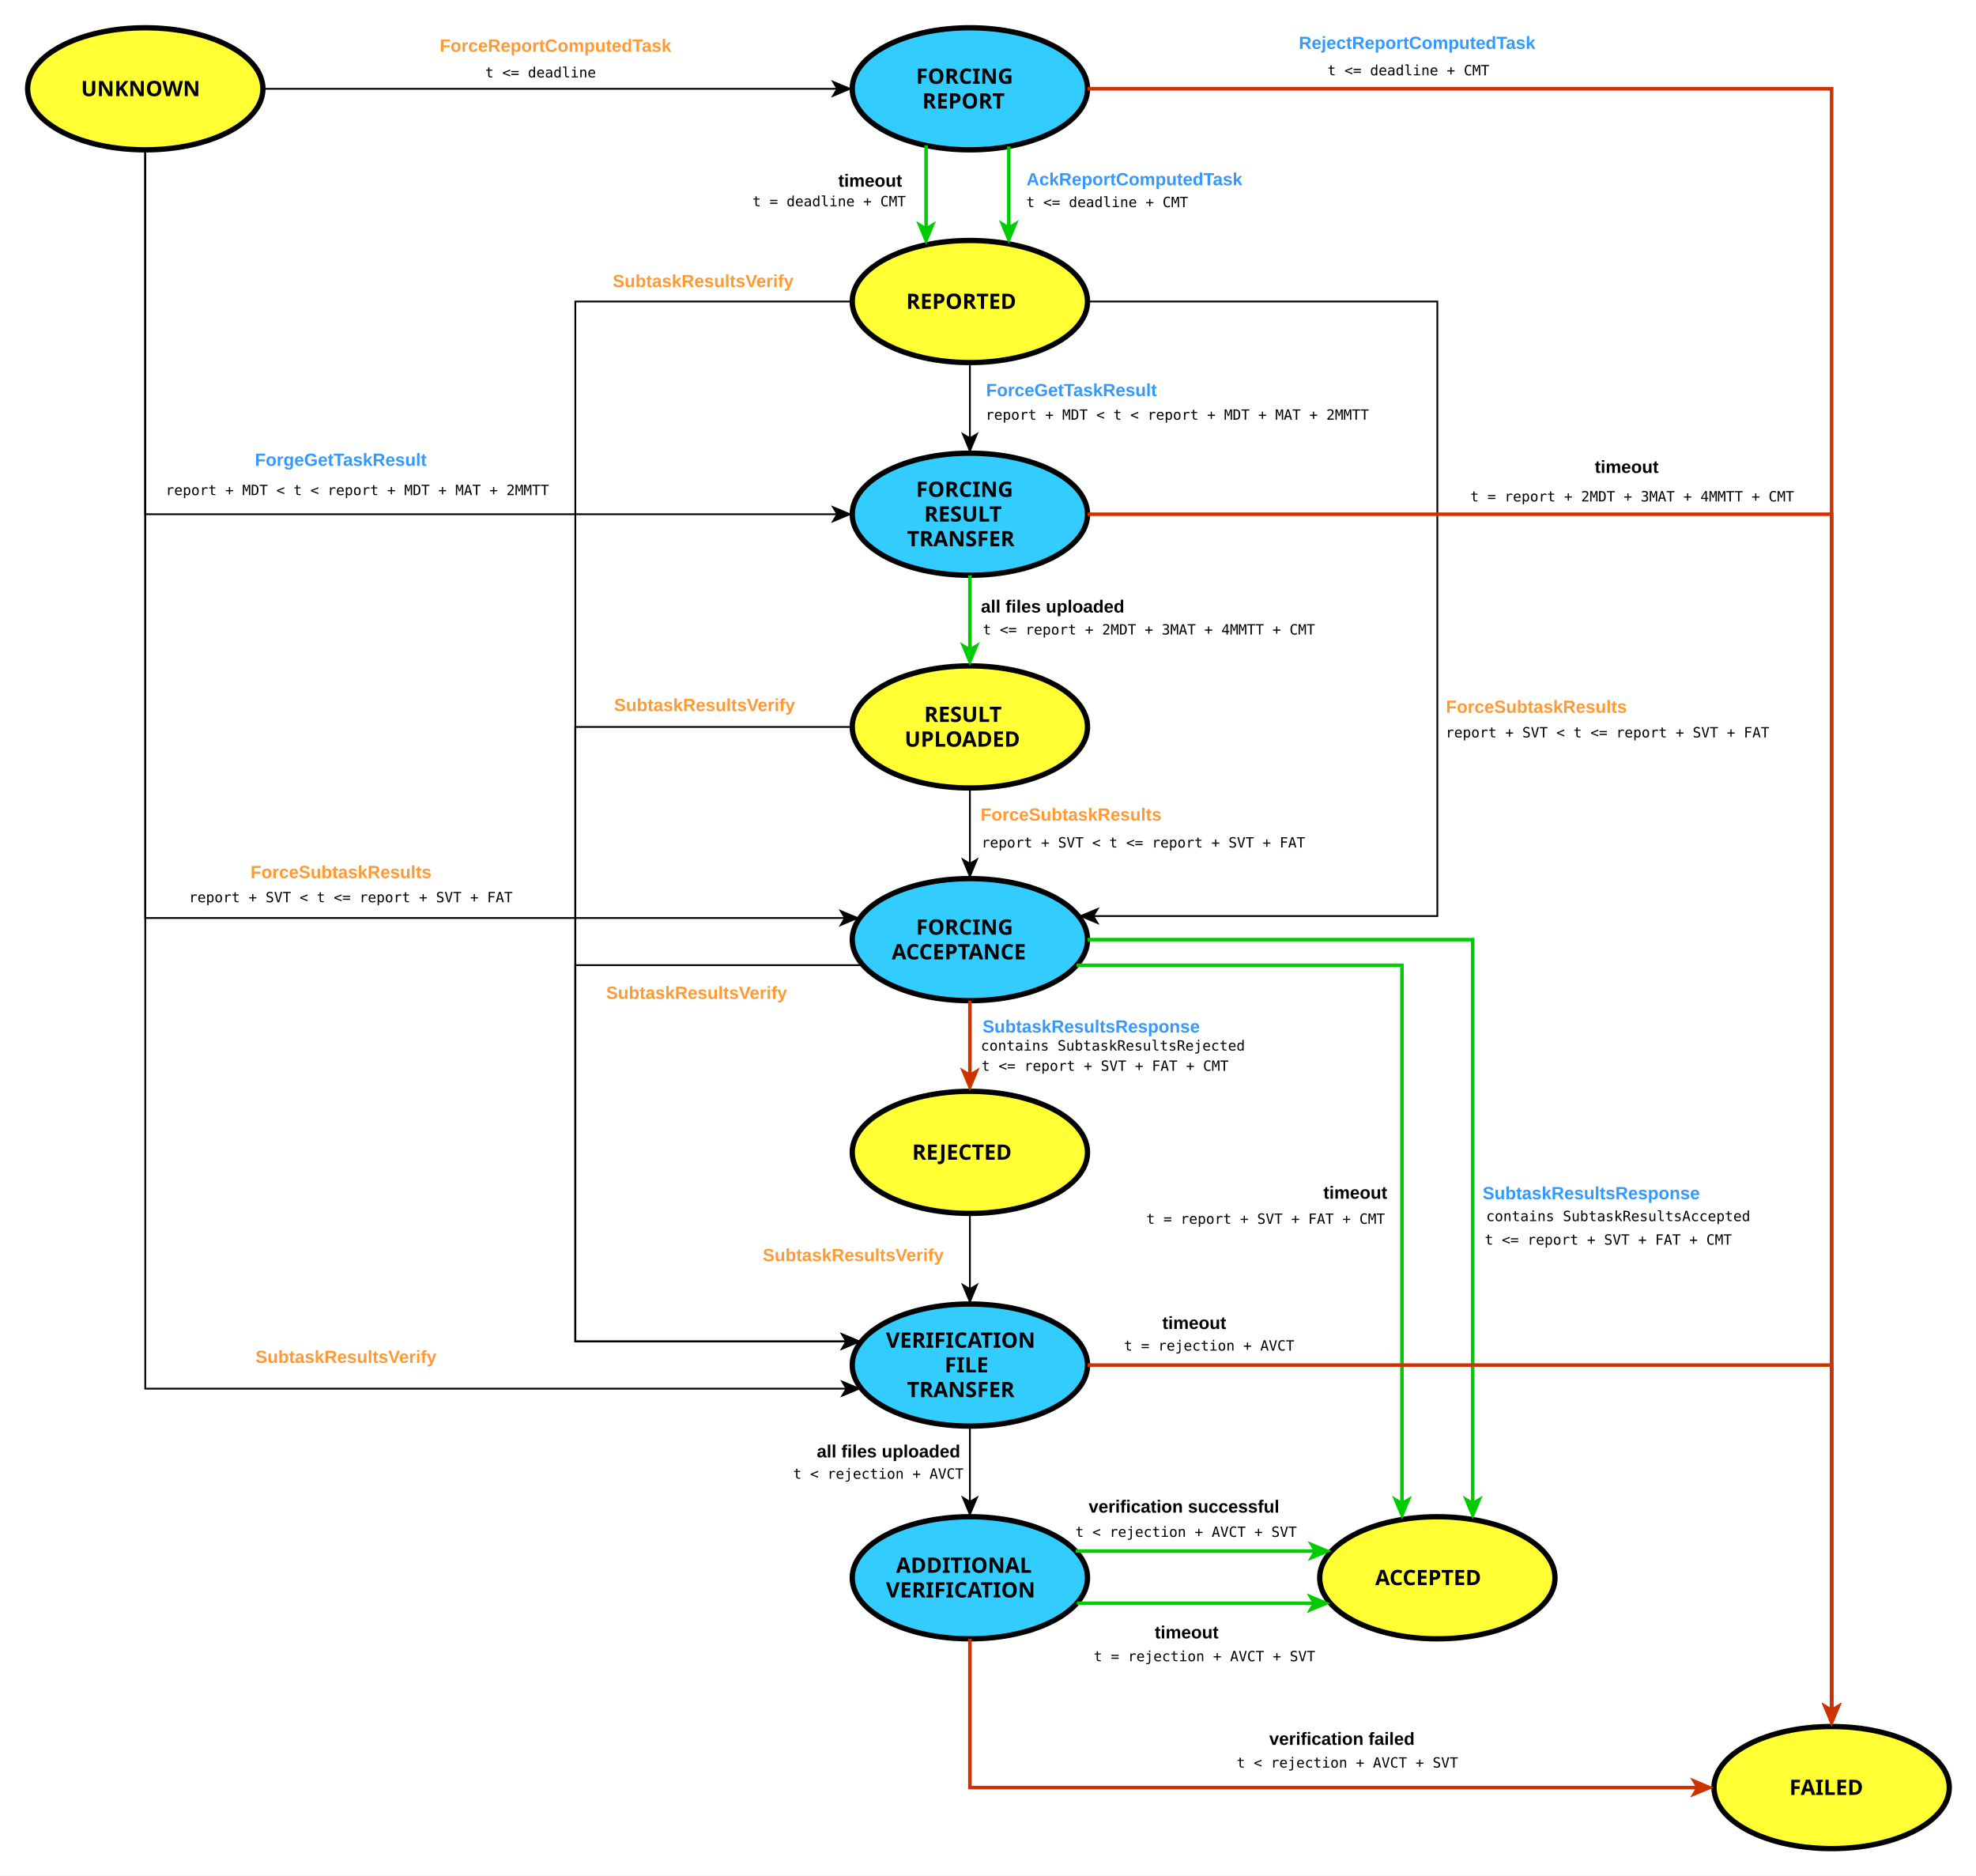
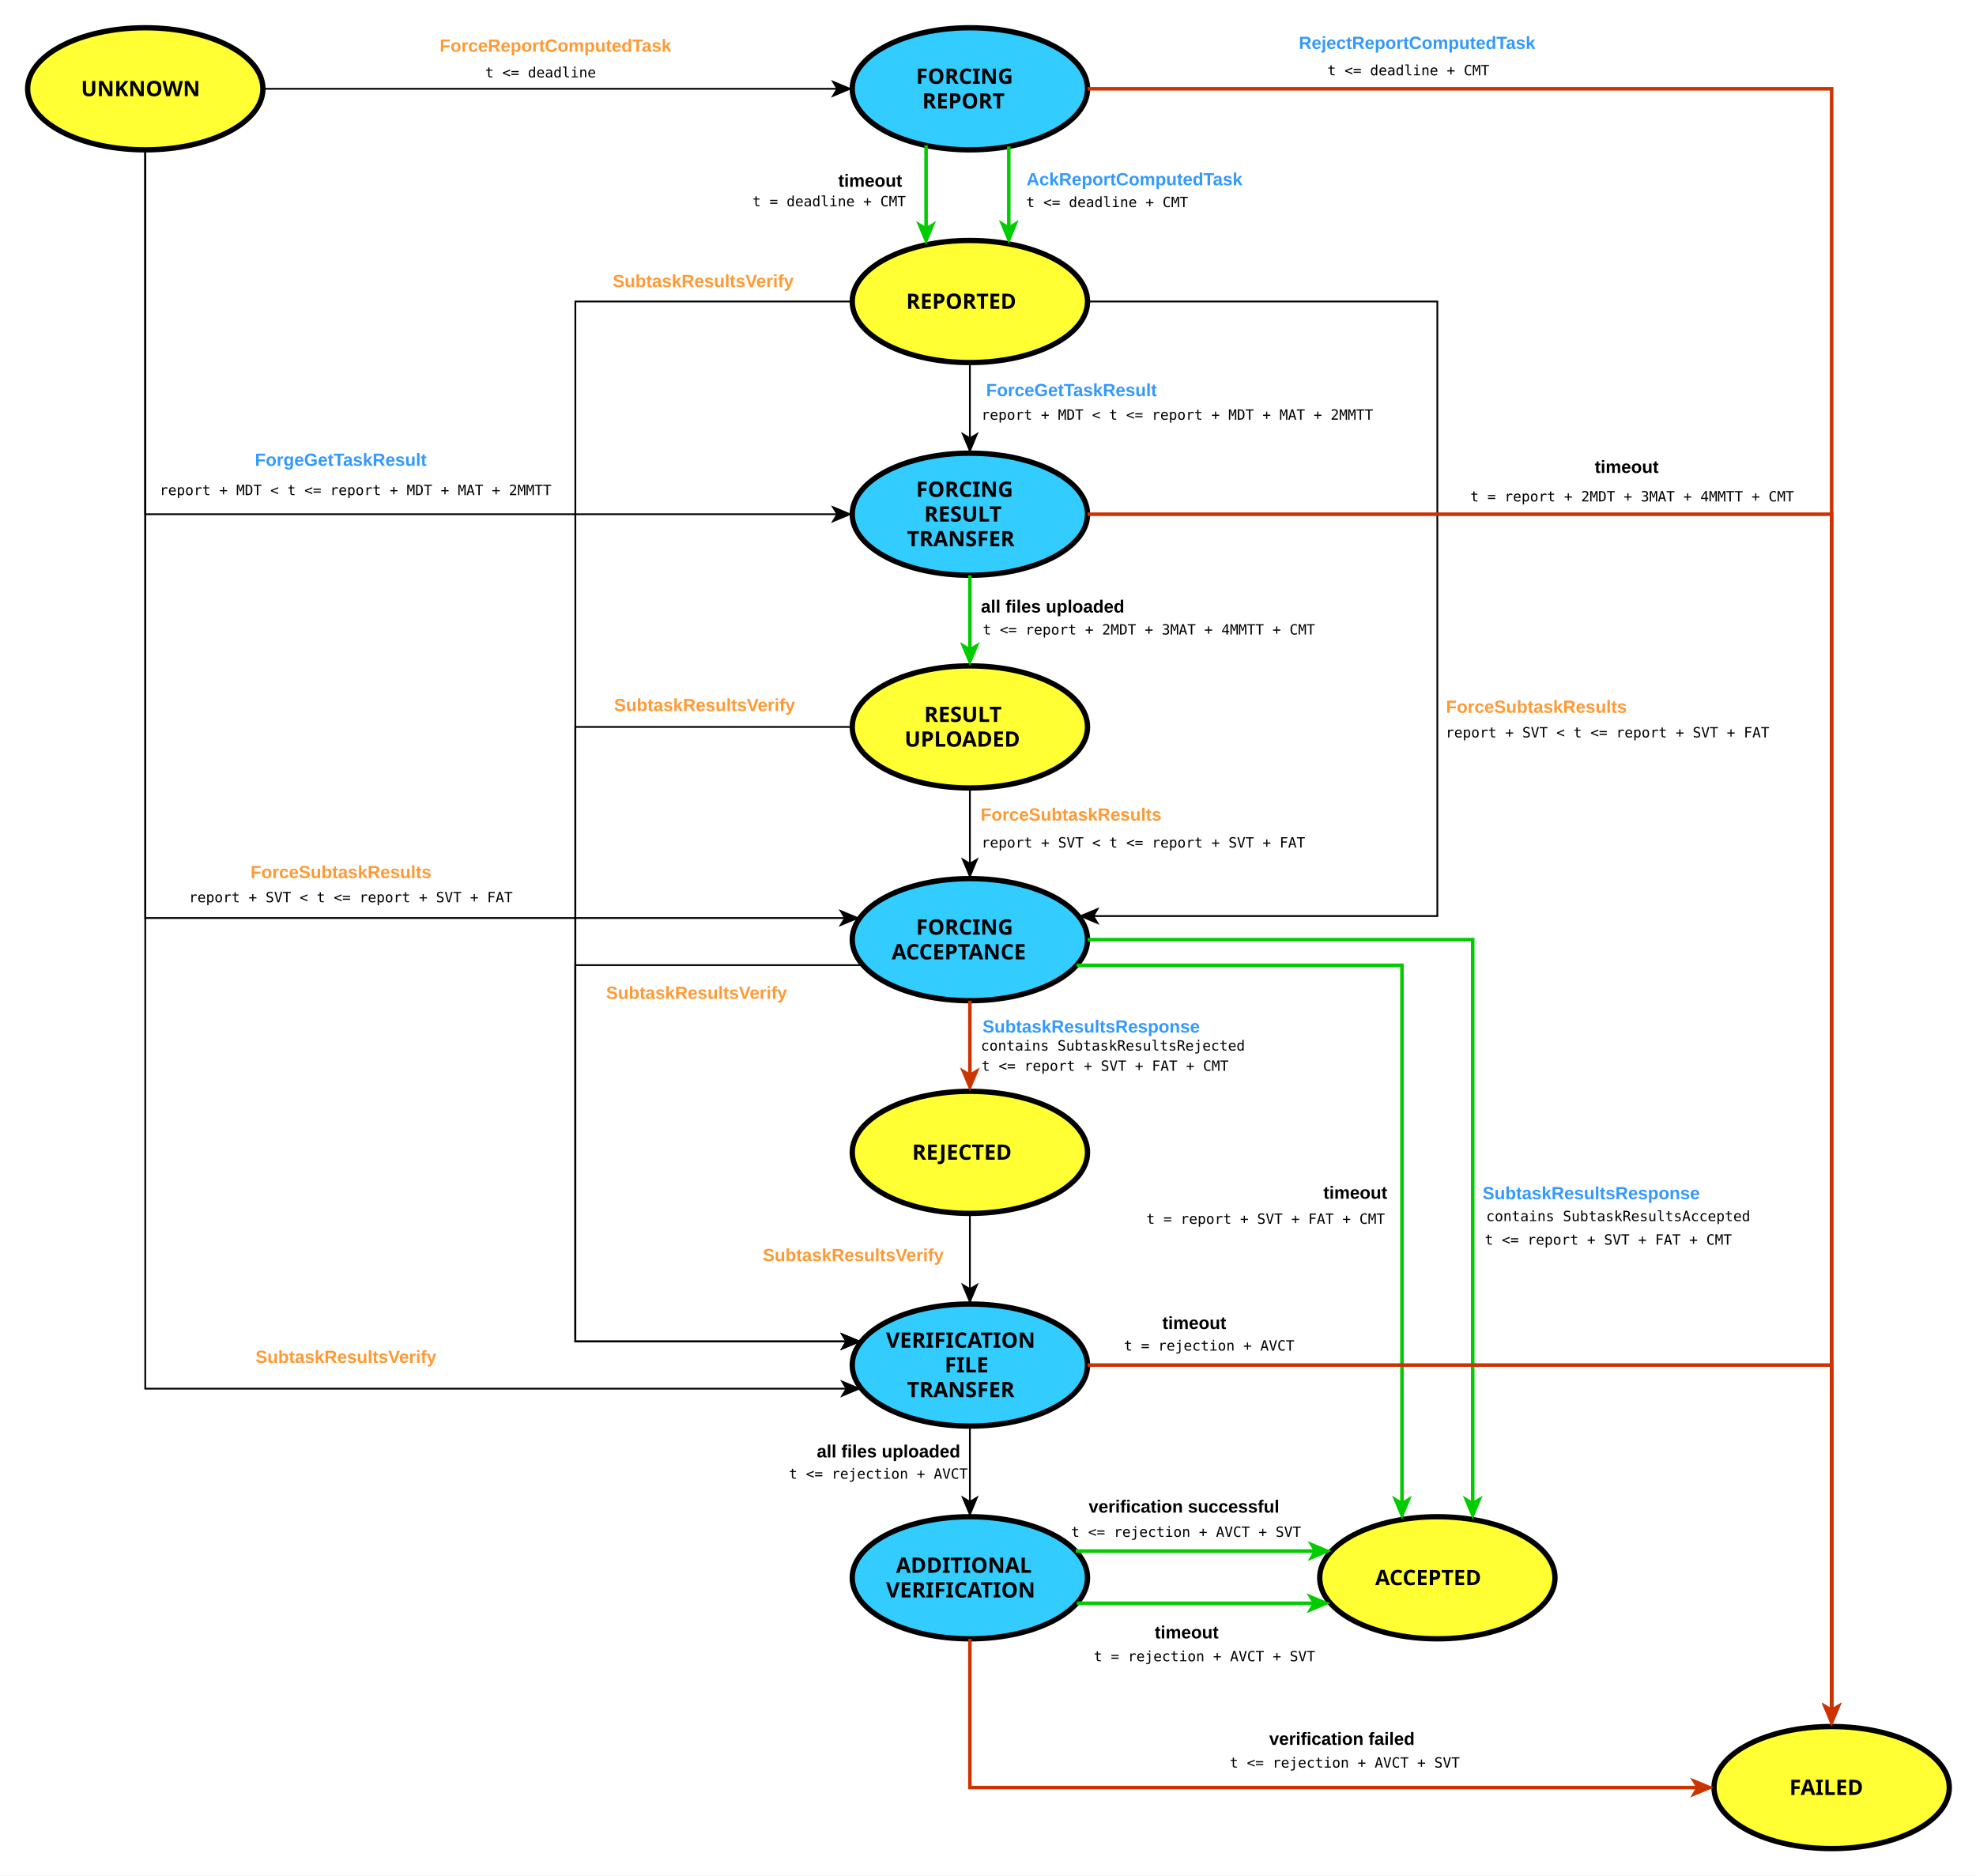
<svg xmlns="http://www.w3.org/2000/svg" fill-opacity="1" color-rendering="auto" color-interpolation="auto" text-rendering="auto" stroke="black" stroke-linecap="square" width="1117" stroke-miterlimit="10" shape-rendering="auto" stroke-opacity="1" fill="black" stroke-dasharray="none" font-weight="normal" stroke-width="1" height="1060" font-family="'Dialog'" font-style="normal" stroke-linejoin="miter" font-size="12px" stroke-dashoffset="0" image-rendering="auto">
  <defs id="genericDefs" />
  <g>
    <defs id="defs1">
      <clipPath clipPathUnits="userSpaceOnUse" id="clipPath1">
        <path d="M0 0 L1117 0 L1117 1060 L0 1060 L0 0 Z" />
      </clipPath>
      <clipPath clipPathUnits="userSpaceOnUse" id="clipPath2">
        <path d="M-449 398 L668 398 L668 1458 L-449 1458 L-449 398 Z" />
      </clipPath>
    </defs>
    <g fill="white" text-rendering="geometricPrecision" shape-rendering="geometricPrecision" transform="translate(449,-398)" stroke="white">
      <rect x="-449" width="1117" height="1060" y="398" clip-path="url(#clipPath2)" stroke="none" />
    </g>
    <g fill="rgb(255,255,51)" text-rendering="geometricPrecision" shape-rendering="geometricPrecision" transform="matrix(1,0,0,1,449,-398)" stroke="rgb(255,255,51)">
      <ellipse rx="66.5" ry="34.5" clip-path="url(#clipPath2)" cx="-366.883" cy="448.186" stroke="none" />
    </g>
    <g text-rendering="geometricPrecision" stroke-miterlimit="1.45" stroke-width="3" shape-rendering="geometricPrecision" transform="matrix(1,0,0,1,449,-398)" stroke-linecap="butt">
      <ellipse rx="66.5" fill="none" ry="34.5" clip-path="url(#clipPath2)" cx="-366.883" cy="448.186" />
      <text x="-403.188" y="452.341" clip-path="url(#clipPath2)" font-family="sans-serif" stroke="none" font-weight="bold" stroke-width="1" xml:space="preserve">UNKNOWN</text>
    </g>
    <g fill="rgb(51,204,255)" text-rendering="geometricPrecision" shape-rendering="geometricPrecision" transform="matrix(1,0,0,1,449,-398)" stroke="rgb(51,204,255)">
      <ellipse rx="66.5" ry="34.5" clip-path="url(#clipPath2)" cx="99.264" cy="448.186" stroke="none" />
    </g>
    <g text-rendering="geometricPrecision" stroke-miterlimit="1.45" stroke-width="3" shape-rendering="geometricPrecision" transform="matrix(1,0,0,1,449,-398)" stroke-linecap="butt">
      <ellipse rx="66.5" fill="none" ry="34.5" clip-path="url(#clipPath2)" cx="99.264" cy="448.186" />
      <text x="68.863" y="445.356" clip-path="url(#clipPath2)" font-family="sans-serif" stroke="none" font-weight="bold" stroke-width="1" xml:space="preserve">FORCING</text>
      <text x="72.335" y="459.325" clip-path="url(#clipPath2)" font-family="sans-serif" stroke="none" font-weight="bold" stroke-width="1" xml:space="preserve">REPORT</text>
    </g>
    <g fill="rgb(255,255,51)" text-rendering="geometricPrecision" shape-rendering="geometricPrecision" transform="matrix(1,0,0,1,449,-398)" stroke="rgb(255,255,51)">
      <ellipse rx="66.5" ry="34.5" clip-path="url(#clipPath2)" cx="99.264" cy="568.404" stroke="none" />
    </g>
    <g text-rendering="geometricPrecision" stroke-miterlimit="1.45" stroke-width="3" shape-rendering="geometricPrecision" transform="matrix(1,0,0,1,449,-398)" stroke-linecap="butt">
      <ellipse rx="66.5" fill="none" ry="34.5" clip-path="url(#clipPath2)" cx="99.264" cy="568.404" />
      <text x="63.256" y="572.558" clip-path="url(#clipPath2)" font-family="sans-serif" stroke="none" font-weight="bold" stroke-width="1" xml:space="preserve">REPORTED</text>
    </g>
    <g fill="rgb(51,204,255)" text-rendering="geometricPrecision" shape-rendering="geometricPrecision" transform="matrix(1,0,0,1,449,-398)" stroke="rgb(51,204,255)">
      <ellipse rx="66.5" ry="34.5" clip-path="url(#clipPath2)" cx="99.264" cy="688.621" stroke="none" />
    </g>
    <g text-rendering="geometricPrecision" stroke-miterlimit="1.45" stroke-width="3" shape-rendering="geometricPrecision" transform="matrix(1,0,0,1,449,-398)" stroke-linecap="butt">
      <ellipse rx="66.5" fill="none" ry="34.5" clip-path="url(#clipPath2)" cx="99.264" cy="688.621" />
      <text x="68.863" y="678.807" clip-path="url(#clipPath2)" font-family="sans-serif" stroke="none" font-weight="bold" stroke-width="1" xml:space="preserve">FORCING</text>
      <text x="73.436" y="692.775" clip-path="url(#clipPath2)" font-family="sans-serif" stroke="none" font-weight="bold" stroke-width="1" xml:space="preserve">RESULT</text>
      <text x="63.748" y="706.744" clip-path="url(#clipPath2)" font-family="sans-serif" stroke="none" font-weight="bold" stroke-width="1" xml:space="preserve">TRANSFER</text>
    </g>
    <g fill="rgb(255,255,51)" text-rendering="geometricPrecision" shape-rendering="geometricPrecision" transform="matrix(1,0,0,1,449,-398)" stroke="rgb(255,255,51)">
      <ellipse rx="66.5" ry="34.5" clip-path="url(#clipPath2)" cx="99.264" cy="808.839" stroke="none" />
    </g>
    <g text-rendering="geometricPrecision" stroke-miterlimit="1.45" stroke-width="3" shape-rendering="geometricPrecision" transform="matrix(1,0,0,1,449,-398)" stroke-linecap="butt">
      <ellipse rx="66.5" fill="none" ry="34.5" clip-path="url(#clipPath2)" cx="99.264" cy="808.839" />
      <text x="73.436" y="806.009" clip-path="url(#clipPath2)" font-family="sans-serif" stroke="none" font-weight="bold" stroke-width="1" xml:space="preserve">RESULT</text>
      <text x="62.368" y="819.977" clip-path="url(#clipPath2)" font-family="sans-serif" stroke="none" font-weight="bold" stroke-width="1" xml:space="preserve">UPLOADED</text>
    </g>
    <g fill="rgb(51,204,255)" text-rendering="geometricPrecision" shape-rendering="geometricPrecision" transform="matrix(1,0,0,1,449,-398)" stroke="rgb(51,204,255)">
      <ellipse rx="66.5" ry="34.5" clip-path="url(#clipPath2)" cx="99.264" cy="929.056" stroke="none" />
    </g>
    <g text-rendering="geometricPrecision" stroke-miterlimit="1.45" stroke-width="3" shape-rendering="geometricPrecision" transform="matrix(1,0,0,1,449,-398)" stroke-linecap="butt">
      <ellipse rx="66.5" fill="none" ry="34.5" clip-path="url(#clipPath2)" cx="99.264" cy="929.056" />
      <text x="68.863" y="926.226" clip-path="url(#clipPath2)" font-family="sans-serif" stroke="none" font-weight="bold" stroke-width="1" xml:space="preserve">FORCING</text>
      <text x="55.059" y="940.195" clip-path="url(#clipPath2)" font-family="sans-serif" stroke="none" font-weight="bold" stroke-width="1" xml:space="preserve">ACCEPTANCE</text>
    </g>
    <g fill="rgb(255,255,51)" text-rendering="geometricPrecision" shape-rendering="geometricPrecision" transform="matrix(1,0,0,1,449,-398)" stroke="rgb(255,255,51)">
      <ellipse rx="66.5" ry="34.5" clip-path="url(#clipPath2)" cx="363.505" cy="1289.709" stroke="none" />
    </g>
    <g text-rendering="geometricPrecision" stroke-miterlimit="1.45" stroke-width="3" shape-rendering="geometricPrecision" transform="matrix(1,0,0,1,449,-398)" stroke-linecap="butt">
      <ellipse rx="66.5" fill="none" ry="34.5" clip-path="url(#clipPath2)" cx="363.505" cy="1289.709" />
      <text x="328.386" y="1293.863" clip-path="url(#clipPath2)" font-family="sans-serif" stroke="none" font-weight="bold" stroke-width="1" xml:space="preserve">ACCEPTED</text>
    </g>
    <g fill="rgb(255,255,51)" text-rendering="geometricPrecision" shape-rendering="geometricPrecision" transform="matrix(1,0,0,1,449,-398)" stroke="rgb(255,255,51)">
      <ellipse rx="66.5" ry="34.5" clip-path="url(#clipPath2)" cx="99.264" cy="1049.274" stroke="none" />
    </g>
    <g text-rendering="geometricPrecision" stroke-miterlimit="1.45" stroke-width="3" shape-rendering="geometricPrecision" transform="matrix(1,0,0,1,449,-398)" stroke-linecap="butt">
      <ellipse rx="66.5" fill="none" ry="34.5" clip-path="url(#clipPath2)" cx="99.264" cy="1049.274" />
      <text x="66.639" y="1053.428" clip-path="url(#clipPath2)" font-family="sans-serif" stroke="none" font-weight="bold" stroke-width="1" xml:space="preserve">REJECTED</text>
    </g>
    <g fill="rgb(51,204,255)" text-rendering="geometricPrecision" shape-rendering="geometricPrecision" transform="matrix(1,0,0,1,449,-398)" stroke="rgb(51,204,255)">
      <ellipse rx="66.5" ry="34.5" clip-path="url(#clipPath2)" cx="99.264" cy="1169.491" stroke="none" />
    </g>
    <g text-rendering="geometricPrecision" stroke-miterlimit="1.45" stroke-width="3" shape-rendering="geometricPrecision" transform="matrix(1,0,0,1,449,-398)" stroke-linecap="butt">
      <ellipse rx="66.5" fill="none" ry="34.5" clip-path="url(#clipPath2)" cx="99.264" cy="1169.491" />
      <text x="51.845" y="1159.677" clip-path="url(#clipPath2)" font-family="sans-serif" stroke="none" font-weight="bold" stroke-width="1" xml:space="preserve">VERIFICATION</text>
      <text x="85.012" y="1173.645" clip-path="url(#clipPath2)" font-family="sans-serif" stroke="none" font-weight="bold" stroke-width="1" xml:space="preserve">FILE</text>
      <text x="63.748" y="1187.614" clip-path="url(#clipPath2)" font-family="sans-serif" stroke="none" font-weight="bold" stroke-width="1" xml:space="preserve">TRANSFER</text>
    </g>
    <g fill="rgb(255,255,51)" text-rendering="geometricPrecision" shape-rendering="geometricPrecision" transform="matrix(1,0,0,1,449,-398)" stroke="rgb(255,255,51)">
      <ellipse rx="66.5" ry="34.5" clip-path="url(#clipPath2)" cx="586.402" cy="1408.274" stroke="none" />
    </g>
    <g text-rendering="geometricPrecision" stroke-miterlimit="1.45" stroke-width="3" shape-rendering="geometricPrecision" transform="matrix(1,0,0,1,449,-398)" stroke-linecap="butt">
      <ellipse rx="66.5" fill="none" ry="34.5" clip-path="url(#clipPath2)" cx="586.402" cy="1408.274" />
      <text x="562.525" y="1412.429" clip-path="url(#clipPath2)" font-family="sans-serif" stroke="none" font-weight="bold" stroke-width="1" xml:space="preserve">FAILED</text>
    </g>
    <g fill="rgb(51,204,255)" text-rendering="geometricPrecision" shape-rendering="geometricPrecision" transform="matrix(1,0,0,1,449,-398)" stroke="rgb(51,204,255)">
      <ellipse rx="66.5" ry="34.5" clip-path="url(#clipPath2)" cx="99.264" cy="1289.709" stroke="none" />
    </g>
    <g text-rendering="geometricPrecision" stroke-miterlimit="1.45" stroke-width="3" shape-rendering="geometricPrecision" transform="matrix(1,0,0,1,449,-398)" stroke-linecap="butt">
      <ellipse rx="66.5" fill="none" ry="34.5" clip-path="url(#clipPath2)" cx="99.264" cy="1289.709" />
      <text x="57.514" y="1286.879" clip-path="url(#clipPath2)" font-family="sans-serif" stroke="none" font-weight="bold" stroke-width="1" xml:space="preserve">ADDITIONAL</text>
      <text x="51.845" y="1300.847" clip-path="url(#clipPath2)" font-family="sans-serif" stroke="none" font-weight="bold" stroke-width="1" xml:space="preserve">VERIFICATION</text>
      <path fill="none" d="M-300.399 448.186 L24.733 448.186" stroke-width="1" clip-path="url(#clipPath2)" />
      <path d="M32.733 448.186 L20.733 443.186 L23.733 448.186 L20.733 453.186 Z" stroke-width="1" clip-path="url(#clipPath2)" stroke="none" />
    </g>
    <g stroke-linecap="butt" font-size="10px" transform="matrix(1,0,0,1,449,-398)" fill="rgb(255,153,51)" text-rendering="geometricPrecision" font-family="'Arial'" shape-rendering="geometricPrecision" stroke="rgb(255,153,51)" font-weight="bold" stroke-miterlimit="1.45">
      <text x="-200.452" xml:space="preserve" y="427.253" clip-path="url(#clipPath2)" stroke="none">ForceReportComputedTask</text>
    </g>
    <g font-size="8px" stroke-linecap="butt" transform="matrix(1,0,0,1,449,-398)" text-rendering="geometricPrecision" font-family="monospace" shape-rendering="geometricPrecision" stroke-miterlimit="1.45">
      <text x="-174.716" xml:space="preserve" y="441.756" clip-path="url(#clipPath2)" stroke="none">t &lt;= deadline</text>
    </g>
    <g stroke-linecap="butt" transform="matrix(1,0,0,1,449,-398)" fill="rgb(0,204,0)" text-rendering="geometricPrecision" shape-rendering="geometricPrecision" stroke="rgb(0,204,0)" stroke-width="2" stroke-miterlimit="1.45">
      <path fill="none" d="M121.264 480.772 L121.264 526.834" clip-path="url(#clipPath2)" />
      <path d="M121.264 535.834 L126.889 522.334 L121.264 525.709 L115.639 522.334 Z" clip-path="url(#clipPath2)" stroke="none" />
    </g>
    <g stroke-linecap="butt" font-size="10px" transform="matrix(1,0,0,1,449,-398)" fill="rgb(51,153,255)" text-rendering="geometricPrecision" font-family="'Arial'" shape-rendering="geometricPrecision" stroke="rgb(51,153,255)" font-weight="bold" stroke-miterlimit="1.45">
      <text x="131.266" xml:space="preserve" y="502.739" clip-path="url(#clipPath2)" stroke="none">AckReportComputedTask</text>
    </g>
    <g font-size="8px" stroke-linecap="butt" transform="matrix(1,0,0,1,449,-398)" text-rendering="geometricPrecision" font-family="monospace" shape-rendering="geometricPrecision" stroke-miterlimit="1.45">
      <text x="131.109" xml:space="preserve" y="515.064" clip-path="url(#clipPath2)" stroke="none">t &lt;= deadline + CMT</text>
    </g>
    <g stroke-linecap="butt" transform="matrix(1,0,0,1,449,-398)" fill="rgb(0,204,0)" text-rendering="geometricPrecision" shape-rendering="geometricPrecision" stroke="rgb(0,204,0)" stroke-width="2" stroke-miterlimit="1.45">
      <path fill="none" d="M74.5 480.175 L74.5 527.395" clip-path="url(#clipPath2)" />
      <path d="M74.5 536.395 L80.125 522.895 L74.5 526.27 L68.875 522.895 Z" clip-path="url(#clipPath2)" stroke="none" />
    </g>
    <g font-size="10px" stroke-linecap="butt" transform="matrix(1,0,0,1,449,-398)" text-rendering="geometricPrecision" font-family="'Arial'" shape-rendering="geometricPrecision" font-weight="bold" stroke-miterlimit="1.45">
      <text x="24.846" xml:space="preserve" y="503.539" clip-path="url(#clipPath2)" stroke="none">timeout</text>
      <text x="-23.648" font-size="8px" y="514.584" clip-path="url(#clipPath2)" font-family="monospace" stroke="none" font-weight="normal" xml:space="preserve">t = deadline + CMT</text>
      <path fill="none" d="M-366.883 482.683 L-366.883 688.621 L24.729 688.621" clip-path="url(#clipPath2)" />
      <path d="M32.729 688.621 L20.729 683.621 L23.729 688.621 L20.729 693.621 Z" stroke="none" clip-path="url(#clipPath2)" />
      <text fill="rgb(51,153,255)" x="-304.894" xml:space="preserve" y="661.288" clip-path="url(#clipPath2)" stroke="none">ForgeGetTaskResult</text>
-       <text x="-355.383" font-size="8px" y="677.815" clip-path="url(#clipPath2)" font-family="monospace" stroke="none" font-weight="normal" xml:space="preserve">report + MDT &lt; t &lt; report + MDT + MAT + 2MMTT</text>
+       <text x="-358.807" font-size="8px" y="677.815" clip-path="url(#clipPath2)" font-family="monospace" stroke="none" font-weight="normal" xml:space="preserve">report + MDT &lt; t &lt;= report + MDT + MAT + 2MMTT</text>
      <path fill="none" d="M99.264 602.904 L99.264 646.121" clip-path="url(#clipPath2)" />
      <path d="M99.264 654.121 L104.264 642.121 L99.264 645.121 L94.264 642.121 Z" stroke="none" clip-path="url(#clipPath2)" />
      <text fill="rgb(51,153,255)" x="108.437" xml:space="preserve" y="621.898" clip-path="url(#clipPath2)" stroke="none">ForceGetTaskResult</text>
-       <text x="108.095" font-size="8px" y="635.21" clip-path="url(#clipPath2)" font-family="monospace" stroke="none" font-weight="normal" xml:space="preserve">report + MDT &lt; t &lt; report + MDT + MAT + 2MMTT</text>
+       <text x="105.687" font-size="8px" y="635.21" clip-path="url(#clipPath2)" font-family="monospace" stroke="none" font-weight="normal" xml:space="preserve">report + MDT &lt; t &lt;= report + MDT + MAT + 2MMTT</text>
    </g>
    <g stroke-linecap="butt" transform="matrix(1,0,0,1,449,-398)" fill="rgb(0,204,0)" text-rendering="geometricPrecision" shape-rendering="geometricPrecision" stroke="rgb(0,204,0)" stroke-width="2" stroke-miterlimit="1.45">
      <path fill="none" d="M99.264 723.121 L99.264 765.339" clip-path="url(#clipPath2)" />
      <path d="M99.264 774.339 L104.889 760.839 L99.264 764.214 L93.639 760.839 Z" clip-path="url(#clipPath2)" stroke="none" />
    </g>
    <g font-size="10px" stroke-linecap="butt" transform="matrix(1,0,0,1,449,-398)" text-rendering="geometricPrecision" font-family="'Arial'" shape-rendering="geometricPrecision" font-weight="bold" stroke-miterlimit="1.45">
      <text x="105.501" xml:space="preserve" y="744.197" clip-path="url(#clipPath2)" stroke="none">all files uploaded</text>
      <text x="106.545" font-size="8px" y="756.619" clip-path="url(#clipPath2)" font-family="monospace" stroke="none" font-weight="normal" xml:space="preserve">t &lt;= report + 2MDT + 3MAT + 4MMTT + CMT</text>
      <path fill="none" d="M-366.883 482.685 L-366.883 916.833 L29.065 916.833" clip-path="url(#clipPath2)" />
      <path d="M37.065 916.833 L25.065 911.833 L28.065 916.833 L25.065 921.833 Z" stroke="none" clip-path="url(#clipPath2)" />
      <text fill="rgb(255,153,51)" x="-307.379" xml:space="preserve" y="894.3" clip-path="url(#clipPath2)" stroke="none">ForceSubtaskResults</text>
      <text x="-342.228" font-size="8px" y="907.922" clip-path="url(#clipPath2)" font-family="monospace" stroke="none" font-weight="normal" xml:space="preserve">report + SVT &lt; t &lt;= report + SVT + FAT</text>
      <path fill="none" d="M165.77 568.404 L363.505 568.404 L363.505 915.722 L168.583 915.722" clip-path="url(#clipPath2)" />
      <path d="M160.583 915.722 L172.583 920.722 L169.583 915.722 L172.583 910.722 Z" stroke="none" clip-path="url(#clipPath2)" />
      <text fill="rgb(255,153,51)" x="368.377" xml:space="preserve" y="800.87" clip-path="url(#clipPath2)" stroke="none">ForceSubtaskResults</text>
      <text x="368.158" font-size="8px" y="814.773" clip-path="url(#clipPath2)" font-family="monospace" stroke="none" font-weight="normal" xml:space="preserve">report + SVT &lt; t &lt;= report + SVT + FAT</text>
      <path fill="none" d="M99.264 843.353 L99.264 886.556" clip-path="url(#clipPath2)" />
      <path d="M99.264 894.556 L104.264 882.556 L99.264 885.556 L94.264 882.556 Z" stroke="none" clip-path="url(#clipPath2)" />
      <text fill="rgb(255,153,51)" x="105.337" xml:space="preserve" y="861.791" clip-path="url(#clipPath2)" stroke="none">ForceSubtaskResults</text>
      <text x="105.753" font-size="8px" y="876.999" clip-path="url(#clipPath2)" font-family="monospace" stroke="none" font-weight="normal" xml:space="preserve">report + SVT &lt; t &lt;= report + SVT + FAT</text>
    </g>
    <g stroke-linecap="butt" transform="matrix(1,0,0,1,449,-398)" fill="rgb(0,204,0)" text-rendering="geometricPrecision" shape-rendering="geometricPrecision" stroke="rgb(0,204,0)" stroke-width="2" stroke-miterlimit="1.45">
      <path fill="none" d="M165.802 929.056 L383.505 929.056 L383.505 1247.793" clip-path="url(#clipPath2)" />
      <path d="M383.505 1256.793 L389.13 1243.293 L383.505 1246.668 L377.88 1243.293 Z" clip-path="url(#clipPath2)" stroke="none" />
    </g>
    <g stroke-linecap="butt" font-size="10px" transform="matrix(1,0,0,1,449,-398)" fill="rgb(51,153,255)" text-rendering="geometricPrecision" font-family="'Arial'" shape-rendering="geometricPrecision" stroke="rgb(51,153,255)" font-weight="bold" stroke-miterlimit="1.45">
      <text x="389.09" xml:space="preserve" y="1075.769" clip-path="url(#clipPath2)" stroke="none">SubtaskResultsResponse</text>
    </g>
    <g font-size="8px" stroke-linecap="butt" transform="matrix(1,0,0,1,449,-398)" text-rendering="geometricPrecision" font-family="monospace" shape-rendering="geometricPrecision" stroke-miterlimit="1.45">
      <text x="390.31" xml:space="preserve" y="1101.438" clip-path="url(#clipPath2)" stroke="none">t &lt;= report + SVT + FAT + CMT</text>
      <text x="391.105" xml:space="preserve" y="1088.132" clip-path="url(#clipPath2)" stroke="none">contains SubtaskResultsAccepted</text>
    </g>
    <g stroke-linecap="butt" transform="matrix(1,0,0,1,449,-398)" fill="rgb(0,204,0)" text-rendering="geometricPrecision" shape-rendering="geometricPrecision" stroke="rgb(0,204,0)" stroke-width="2" stroke-miterlimit="1.45">
      <path fill="none" d="M159.579 943.555 L343.505 943.555 L343.505 1247.821" clip-path="url(#clipPath2)" />
      <path d="M343.505 1256.821 L349.13 1243.321 L343.505 1246.696 L337.88 1243.321 Z" clip-path="url(#clipPath2)" stroke="none" />
    </g>
    <g font-size="10px" stroke-linecap="butt" transform="matrix(1,0,0,1,449,-398)" text-rendering="geometricPrecision" font-family="'Arial'" shape-rendering="geometricPrecision" font-weight="bold" stroke-miterlimit="1.45">
      <text x="299.075" xml:space="preserve" y="1075.473" clip-path="url(#clipPath2)" stroke="none">timeout</text>
      <text x="199.02" font-size="8px" y="1089.656" clip-path="url(#clipPath2)" font-family="monospace" stroke="none" font-weight="normal" xml:space="preserve">t = report + SVT + FAT + CMT</text>
    </g>
    <g stroke-linecap="butt" transform="matrix(1,0,0,1,449,-398)" fill="rgb(204,51,0)" text-rendering="geometricPrecision" shape-rendering="geometricPrecision" stroke="rgb(204,51,0)" stroke-width="2" stroke-miterlimit="1.45">
      <path fill="none" d="M99.264 963.539 L99.264 1005.774" clip-path="url(#clipPath2)" />
      <path d="M99.264 1014.774 L104.889 1001.274 L99.264 1004.649 L93.639 1001.274 Z" clip-path="url(#clipPath2)" stroke="none" />
    </g>
    <g stroke-linecap="butt" font-size="10px" transform="matrix(1,0,0,1,449,-398)" fill="rgb(51,153,255)" text-rendering="geometricPrecision" font-family="'Arial'" shape-rendering="geometricPrecision" stroke="rgb(51,153,255)" font-weight="bold" stroke-miterlimit="1.45">
      <text x="106.425" xml:space="preserve" y="981.584" clip-path="url(#clipPath2)" stroke="none">SubtaskResultsResponse</text>
    </g>
    <g font-size="8px" stroke-linecap="butt" transform="matrix(1,0,0,1,449,-398)" text-rendering="geometricPrecision" font-family="monospace" shape-rendering="geometricPrecision" stroke-miterlimit="1.45">
      <text x="105.827" xml:space="preserve" y="1003.184" clip-path="url(#clipPath2)" stroke="none">t &lt;= report + SVT + FAT + CMT</text>
      <text x="105.452" xml:space="preserve" y="991.744" clip-path="url(#clipPath2)" stroke="none">contains SubtaskResultsRejected</text>
      <path fill="none" d="M-366.883 482.721 L-366.883 1182.824 L29.925 1182.824" clip-path="url(#clipPath2)" />
      <path d="M37.925 1182.824 L25.925 1177.824 L28.925 1182.824 L25.925 1187.824 Z" stroke="none" clip-path="url(#clipPath2)" />
    </g>
    <g stroke-linecap="butt" font-size="10px" transform="matrix(1,0,0,1,449,-398)" fill="rgb(255,153,51)" text-rendering="geometricPrecision" font-family="'Arial'" shape-rendering="geometricPrecision" stroke="rgb(255,153,51)" font-weight="bold" stroke-miterlimit="1.45">
      <text x="-304.563" xml:space="preserve" y="1168.291" clip-path="url(#clipPath2)" stroke="none">SubtaskResultsVerify</text>
    </g>
    <g text-rendering="geometricPrecision" stroke-miterlimit="1.45" shape-rendering="geometricPrecision" transform="matrix(1,0,0,1,449,-398)" stroke-linecap="butt">
      <path fill="none" d="M99.264 1083.774 L99.264 1126.991" clip-path="url(#clipPath2)" />
      <path d="M99.264 1134.991 L104.264 1122.991 L99.264 1125.991 L94.264 1122.991 Z" clip-path="url(#clipPath2)" stroke="none" />
    </g>
    <g stroke-linecap="butt" font-size="10px" transform="matrix(1,0,0,1,449,-398)" fill="rgb(255,153,51)" text-rendering="geometricPrecision" font-family="'Arial'" shape-rendering="geometricPrecision" stroke="rgb(255,153,51)" font-weight="bold" stroke-miterlimit="1.45">
      <text x="-17.824" xml:space="preserve" y="1110.769" clip-path="url(#clipPath2)" stroke="none">SubtaskResultsVerify</text>
    </g>
    <g text-rendering="geometricPrecision" stroke-miterlimit="1.45" shape-rendering="geometricPrecision" transform="matrix(1,0,0,1,449,-398)" stroke-linecap="butt">
      <path fill="none" d="M32.763 568.404 L-123.768 568.404 L-123.768 1156.158 L29.966 1156.158" clip-path="url(#clipPath2)" />
      <path d="M37.967 1156.158 L25.966 1151.158 L28.966 1156.158 L25.966 1161.158 Z" clip-path="url(#clipPath2)" stroke="none" />
    </g>
    <g stroke-linecap="butt" font-size="10px" transform="matrix(1,0,0,1,449,-398)" fill="rgb(255,153,51)" text-rendering="geometricPrecision" font-family="'Arial'" shape-rendering="geometricPrecision" stroke="rgb(255,153,51)" font-weight="bold" stroke-miterlimit="1.45">
      <text x="-102.653" xml:space="preserve" y="560.27" clip-path="url(#clipPath2)" stroke="none">SubtaskResultsVerify</text>
    </g>
    <g text-rendering="geometricPrecision" stroke-miterlimit="1.45" shape-rendering="geometricPrecision" transform="matrix(1,0,0,1,449,-398)" stroke-linecap="butt">
      <path fill="none" d="M32.764 808.839 L-123.768 808.839 L-123.768 1156.158 L29.921 1156.158" clip-path="url(#clipPath2)" />
      <path d="M37.921 1156.158 L25.921 1151.158 L28.921 1156.158 L25.921 1161.158 Z" clip-path="url(#clipPath2)" stroke="none" />
    </g>
    <g stroke-linecap="butt" font-size="10px" transform="matrix(1,0,0,1,449,-398)" fill="rgb(255,153,51)" text-rendering="geometricPrecision" font-family="'Arial'" shape-rendering="geometricPrecision" stroke="rgb(255,153,51)" font-weight="bold" stroke-miterlimit="1.45">
      <text x="-101.853" xml:space="preserve" y="799.905" clip-path="url(#clipPath2)" stroke="none">SubtaskResultsVerify</text>
    </g>
    <g text-rendering="geometricPrecision" stroke-miterlimit="1.45" shape-rendering="geometricPrecision" transform="matrix(1,0,0,1,449,-398)" stroke-linecap="butt">
      <path fill="none" d="M38.83 943.472 L-123.768 943.472 L-123.768 1156.158 L29.925 1156.158" clip-path="url(#clipPath2)" />
      <path d="M37.925 1156.158 L25.925 1151.158 L28.925 1156.158 L25.925 1161.158 Z" clip-path="url(#clipPath2)" stroke="none" />
    </g>
    <g stroke-linecap="butt" font-size="10px" transform="matrix(1,0,0,1,449,-398)" fill="rgb(255,153,51)" text-rendering="geometricPrecision" font-family="'Arial'" shape-rendering="geometricPrecision" stroke="rgb(255,153,51)" font-weight="bold" stroke-miterlimit="1.45">
      <text x="-106.377" xml:space="preserve" y="962.539" clip-path="url(#clipPath2)" stroke="none">SubtaskResultsVerify</text>
    </g>
    <g stroke-linecap="butt" transform="matrix(1,0,0,1,449,-398)" fill="rgb(204,51,0)" text-rendering="geometricPrecision" shape-rendering="geometricPrecision" stroke="rgb(204,51,0)" stroke-width="2" stroke-miterlimit="1.45">
      <path fill="none" d="M165.748 448.186 L586.402 448.186 L586.402 1364.748" clip-path="url(#clipPath2)" />
      <path d="M586.402 1373.748 L592.027 1360.248 L586.402 1363.623 L580.777 1360.248 Z" clip-path="url(#clipPath2)" stroke="none" />
    </g>
    <g stroke-linecap="butt" font-size="10px" transform="matrix(1,0,0,1,449,-398)" fill="rgb(51,153,255)" text-rendering="geometricPrecision" font-family="'Arial'" shape-rendering="geometricPrecision" stroke="rgb(51,153,255)" font-weight="bold" stroke-miterlimit="1.45">
      <text x="285.213" xml:space="preserve" y="425.653" clip-path="url(#clipPath2)" stroke="none">RejectReportComputedTask</text>
    </g>
    <g font-size="8px" stroke-linecap="butt" transform="matrix(1,0,0,1,449,-398)" text-rendering="geometricPrecision" font-family="monospace" shape-rendering="geometricPrecision" stroke-miterlimit="1.45">
      <text x="301.377" xml:space="preserve" y="440.556" clip-path="url(#clipPath2)" stroke="none">t &lt;= deadline + CMT</text>
    </g>
    <g stroke-linecap="butt" transform="matrix(1,0,0,1,449,-398)" fill="rgb(204,51,0)" text-rendering="geometricPrecision" shape-rendering="geometricPrecision" stroke="rgb(204,51,0)" stroke-width="2" stroke-miterlimit="1.45">
      <path fill="none" d="M165.782 688.621 L586.402 688.621 L586.402 1364.767" clip-path="url(#clipPath2)" />
      <path d="M586.402 1373.767 L592.027 1360.267 L586.402 1363.642 L580.777 1360.267 Z" clip-path="url(#clipPath2)" stroke="none" />
    </g>
    <g font-size="10px" stroke-linecap="butt" transform="matrix(1,0,0,1,449,-398)" text-rendering="geometricPrecision" font-family="'Arial'" shape-rendering="geometricPrecision" font-weight="bold" stroke-miterlimit="1.45">
      <text x="452.481" xml:space="preserve" y="665.285" clip-path="url(#clipPath2)" stroke="none">timeout</text>
      <text x="382.15" font-size="8px" y="681.391" clip-path="url(#clipPath2)" font-family="monospace" stroke="none" font-weight="normal" xml:space="preserve">t = report + 2MDT + 3MAT + 4MMTT + CMT</text>
    </g>
    <g stroke-linecap="butt" transform="matrix(1,0,0,1,449,-398)" fill="rgb(204,51,0)" text-rendering="geometricPrecision" shape-rendering="geometricPrecision" stroke="rgb(204,51,0)" stroke-width="2" stroke-miterlimit="1.45">
      <path fill="none" d="M165.764 1169.491 L586.402 1169.491 L586.402 1364.789" clip-path="url(#clipPath2)" />
      <path d="M586.402 1373.789 L592.027 1360.289 L586.402 1363.664 L580.777 1360.289 Z" clip-path="url(#clipPath2)" stroke="none" />
    </g>
    <g font-size="10px" stroke-linecap="butt" transform="matrix(1,0,0,1,449,-398)" text-rendering="geometricPrecision" font-family="'Arial'" shape-rendering="geometricPrecision" font-weight="bold" stroke-miterlimit="1.45">
      <text x="208.033" xml:space="preserve" y="1149.102" clip-path="url(#clipPath2)" stroke="none">timeout</text>
      <text x="186.349" font-size="8px" y="1161.301" clip-path="url(#clipPath2)" font-family="monospace" stroke="none" font-weight="normal" xml:space="preserve">t = rejection + AVCT</text>
      <path fill="none" d="M99.264 1203.991 L99.264 1247.209" clip-path="url(#clipPath2)" />
      <path d="M99.264 1255.209 L104.264 1243.209 L99.264 1246.209 L94.264 1243.209 Z" stroke="none" clip-path="url(#clipPath2)" />
      <text x="12.72" xml:space="preserve" y="1221.682" clip-path="url(#clipPath2)" stroke="none">all files uploaded</text>
-       <text x="-0.659" font-size="8px" y="1233.726" clip-path="url(#clipPath2)" font-family="monospace" stroke="none" font-weight="normal" xml:space="preserve">t &lt; rejection + AVCT</text>
+       <text x="-3.068" font-size="8px" y="1233.726" clip-path="url(#clipPath2)" font-family="monospace" stroke="none" font-weight="normal" xml:space="preserve">t &lt;= rejection + AVCT</text>
    </g>
    <g stroke-linecap="butt" transform="matrix(1,0,0,1,449,-398)" fill="rgb(0,204,0)" text-rendering="geometricPrecision" shape-rendering="geometricPrecision" stroke="rgb(0,204,0)" stroke-width="2" stroke-miterlimit="1.45">
      <path fill="none" d="M159.052 1274.617 L294.692 1274.617" clip-path="url(#clipPath2)" />
      <path d="M303.692 1274.617 L290.192 1268.992 L293.567 1274.617 L290.192 1280.242 Z" clip-path="url(#clipPath2)" stroke="none" />
    </g>
    <g font-size="10px" stroke-linecap="butt" transform="matrix(1,0,0,1,449,-398)" text-rendering="geometricPrecision" font-family="'Arial'" shape-rendering="geometricPrecision" font-weight="bold" stroke-miterlimit="1.45">
      <text x="166.364" xml:space="preserve" y="1252.884" clip-path="url(#clipPath2)" stroke="none">verification successful</text>
-       <text x="158.871" font-size="8px" y="1266.587" clip-path="url(#clipPath2)" font-family="monospace" stroke="none" font-weight="normal" xml:space="preserve">t &lt; rejection + AVCT + SVT</text>
+       <text x="156.463" font-size="8px" y="1266.587" clip-path="url(#clipPath2)" font-family="monospace" stroke="none" font-weight="normal" xml:space="preserve">t &lt;= rejection + AVCT + SVT</text>
    </g>
    <g stroke-linecap="butt" transform="matrix(1,0,0,1,449,-398)" fill="rgb(204,51,0)" text-rendering="geometricPrecision" shape-rendering="geometricPrecision" stroke="rgb(204,51,0)" stroke-width="2" stroke-miterlimit="1.45">
      <path fill="none" d="M99.264 1324.209 L99.264 1408.274 L510.902 1408.274" clip-path="url(#clipPath2)" />
      <path d="M519.902 1408.274 L506.402 1402.649 L509.777 1408.274 L506.402 1413.899 Z" clip-path="url(#clipPath2)" stroke="none" />
    </g>
    <g font-size="10px" stroke-linecap="butt" transform="matrix(1,0,0,1,449,-398)" text-rendering="geometricPrecision" font-family="'Arial'" shape-rendering="geometricPrecision" font-weight="bold" stroke-miterlimit="1.45">
      <text x="268.455" xml:space="preserve" y="1384.141" clip-path="url(#clipPath2)" stroke="none">verification failed</text>
-       <text x="250.037" font-size="8px" y="1396.995" clip-path="url(#clipPath2)" font-family="monospace" stroke="none" font-weight="normal" xml:space="preserve">t &lt; rejection + AVCT + SVT</text>
+       <text x="246.165" font-size="8px" y="1396.995" clip-path="url(#clipPath2)" font-family="monospace" stroke="none" font-weight="normal" xml:space="preserve">t &lt;= rejection + AVCT + SVT</text>
    </g>
    <g stroke-linecap="butt" transform="matrix(1,0,0,1,449,-398)" fill="rgb(0,204,0)" text-rendering="geometricPrecision" shape-rendering="geometricPrecision" stroke="rgb(0,204,0)" stroke-width="2" stroke-miterlimit="1.45">
      <path fill="none" d="M159.697 1304.109 L294.081 1304.109" clip-path="url(#clipPath2)" />
      <path d="M303.081 1304.109 L289.581 1298.484 L292.956 1304.109 L289.581 1309.734 Z" clip-path="url(#clipPath2)" stroke="none" />
    </g>
    <g font-size="10px" stroke-linecap="butt" transform="matrix(1,0,0,1,449,-398)" text-rendering="geometricPrecision" font-family="'Arial'" shape-rendering="geometricPrecision" font-weight="bold" stroke-miterlimit="1.45">
      <text x="203.73" xml:space="preserve" y="1323.975" clip-path="url(#clipPath2)" stroke="none">timeout</text>
      <text x="169.271" font-size="8px" y="1336.878" clip-path="url(#clipPath2)" font-family="monospace" stroke="none" font-weight="normal" xml:space="preserve">t = rejection + AVCT + SVT</text>
    </g>
  </g>
</svg>
